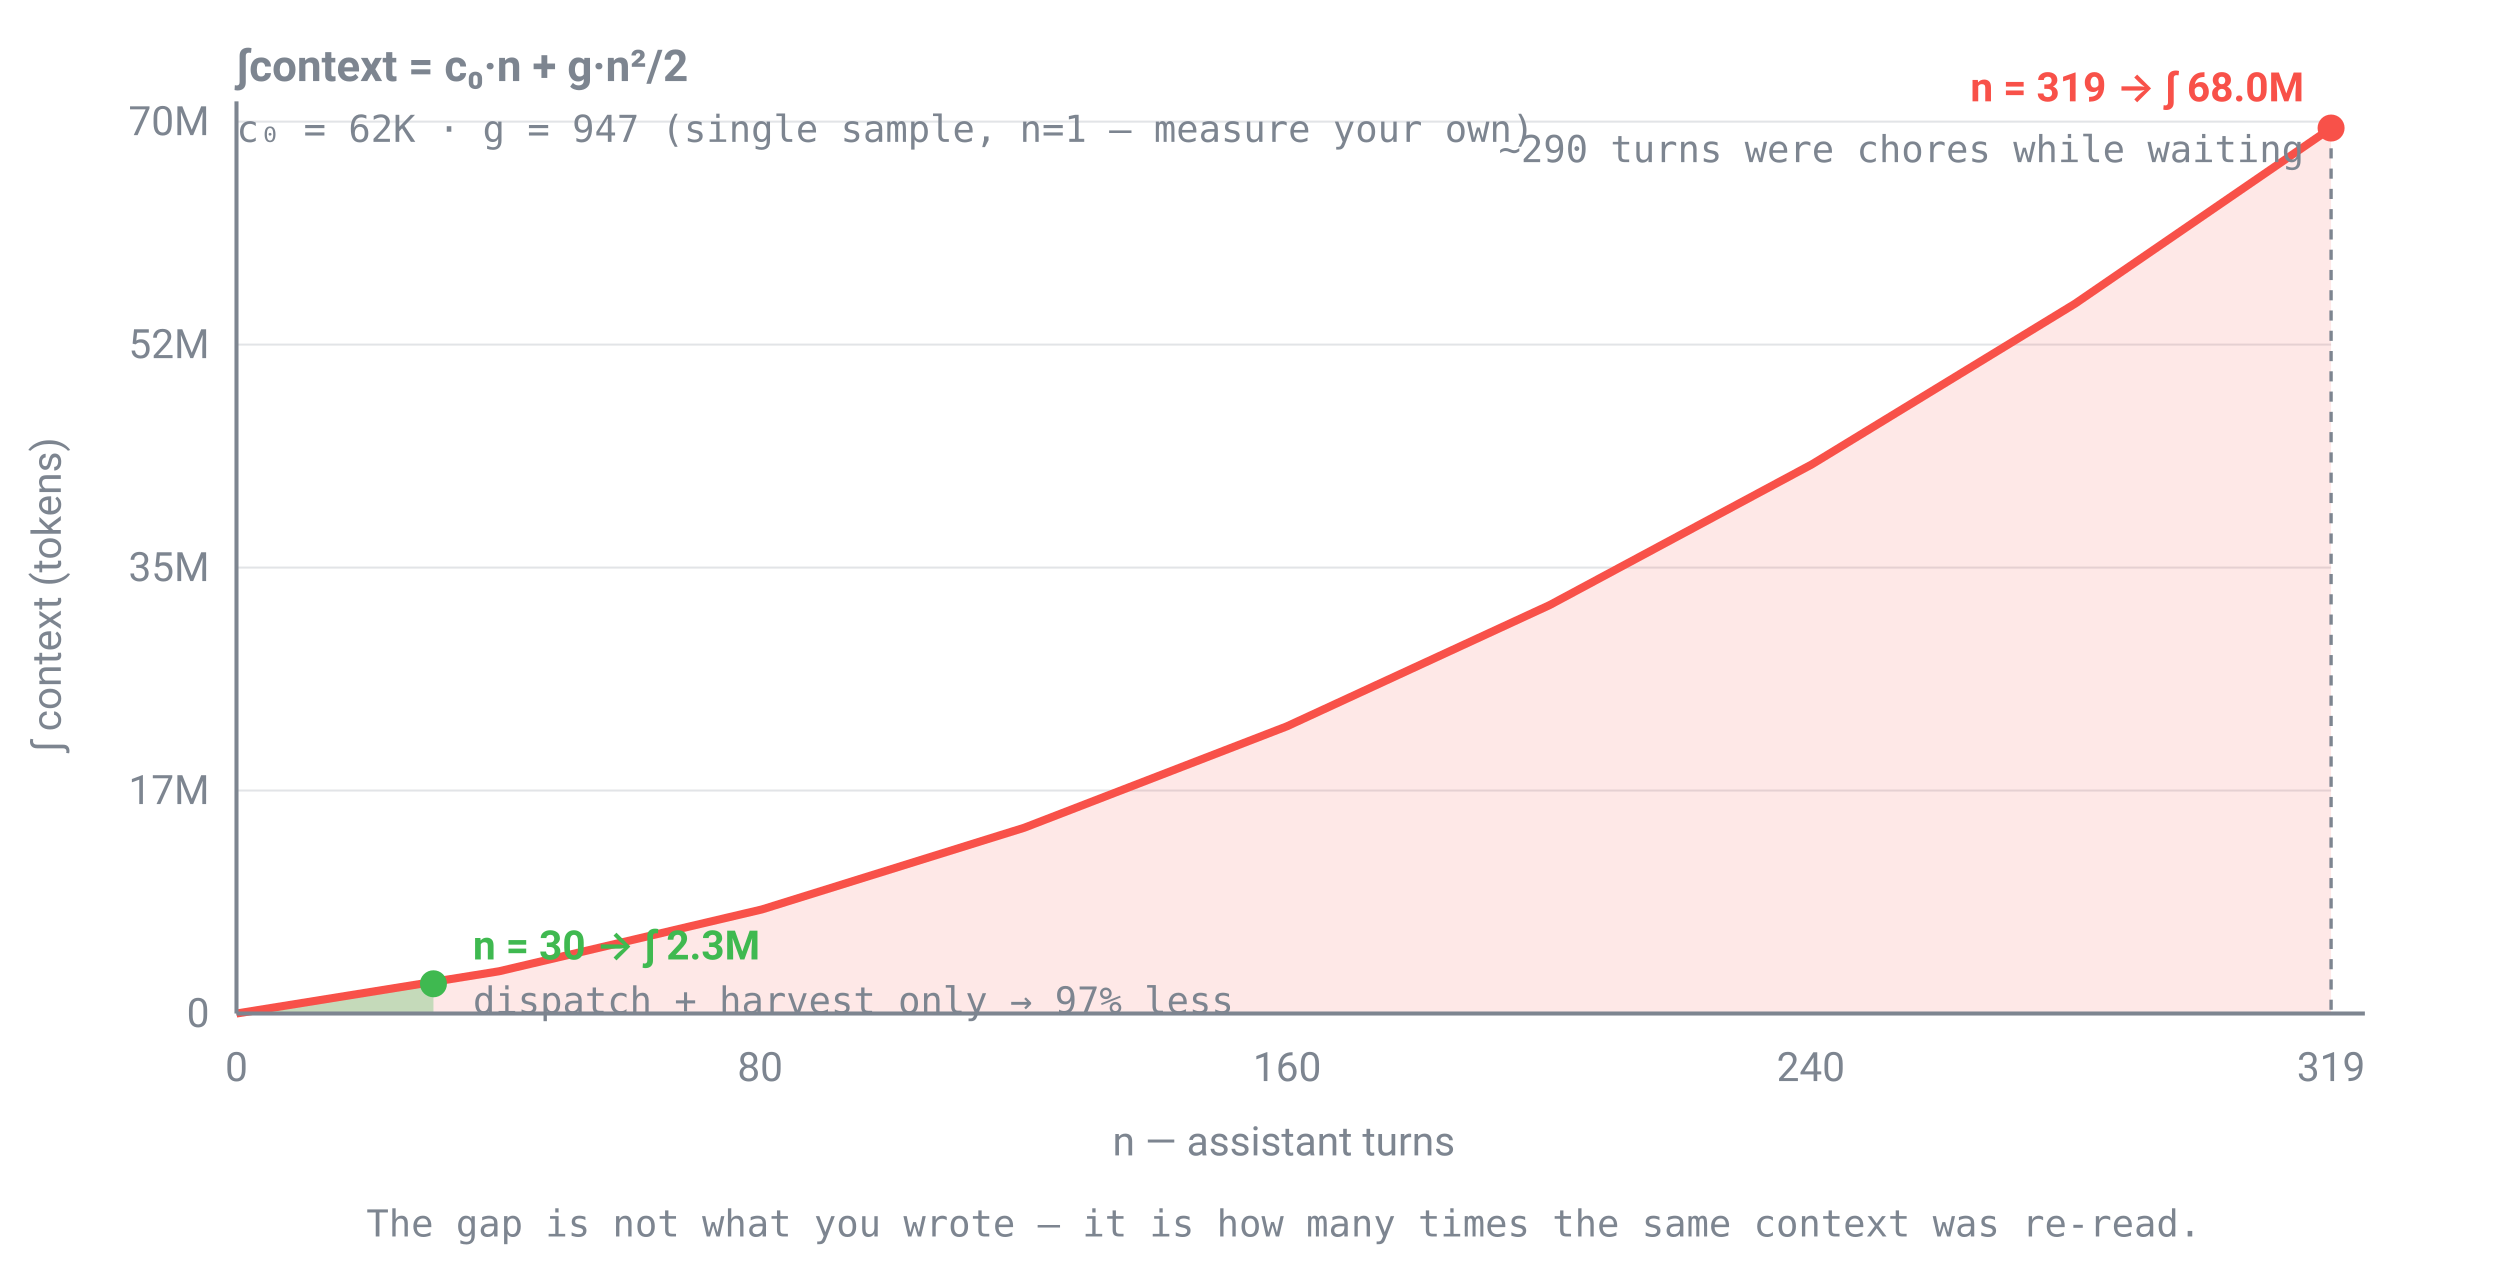
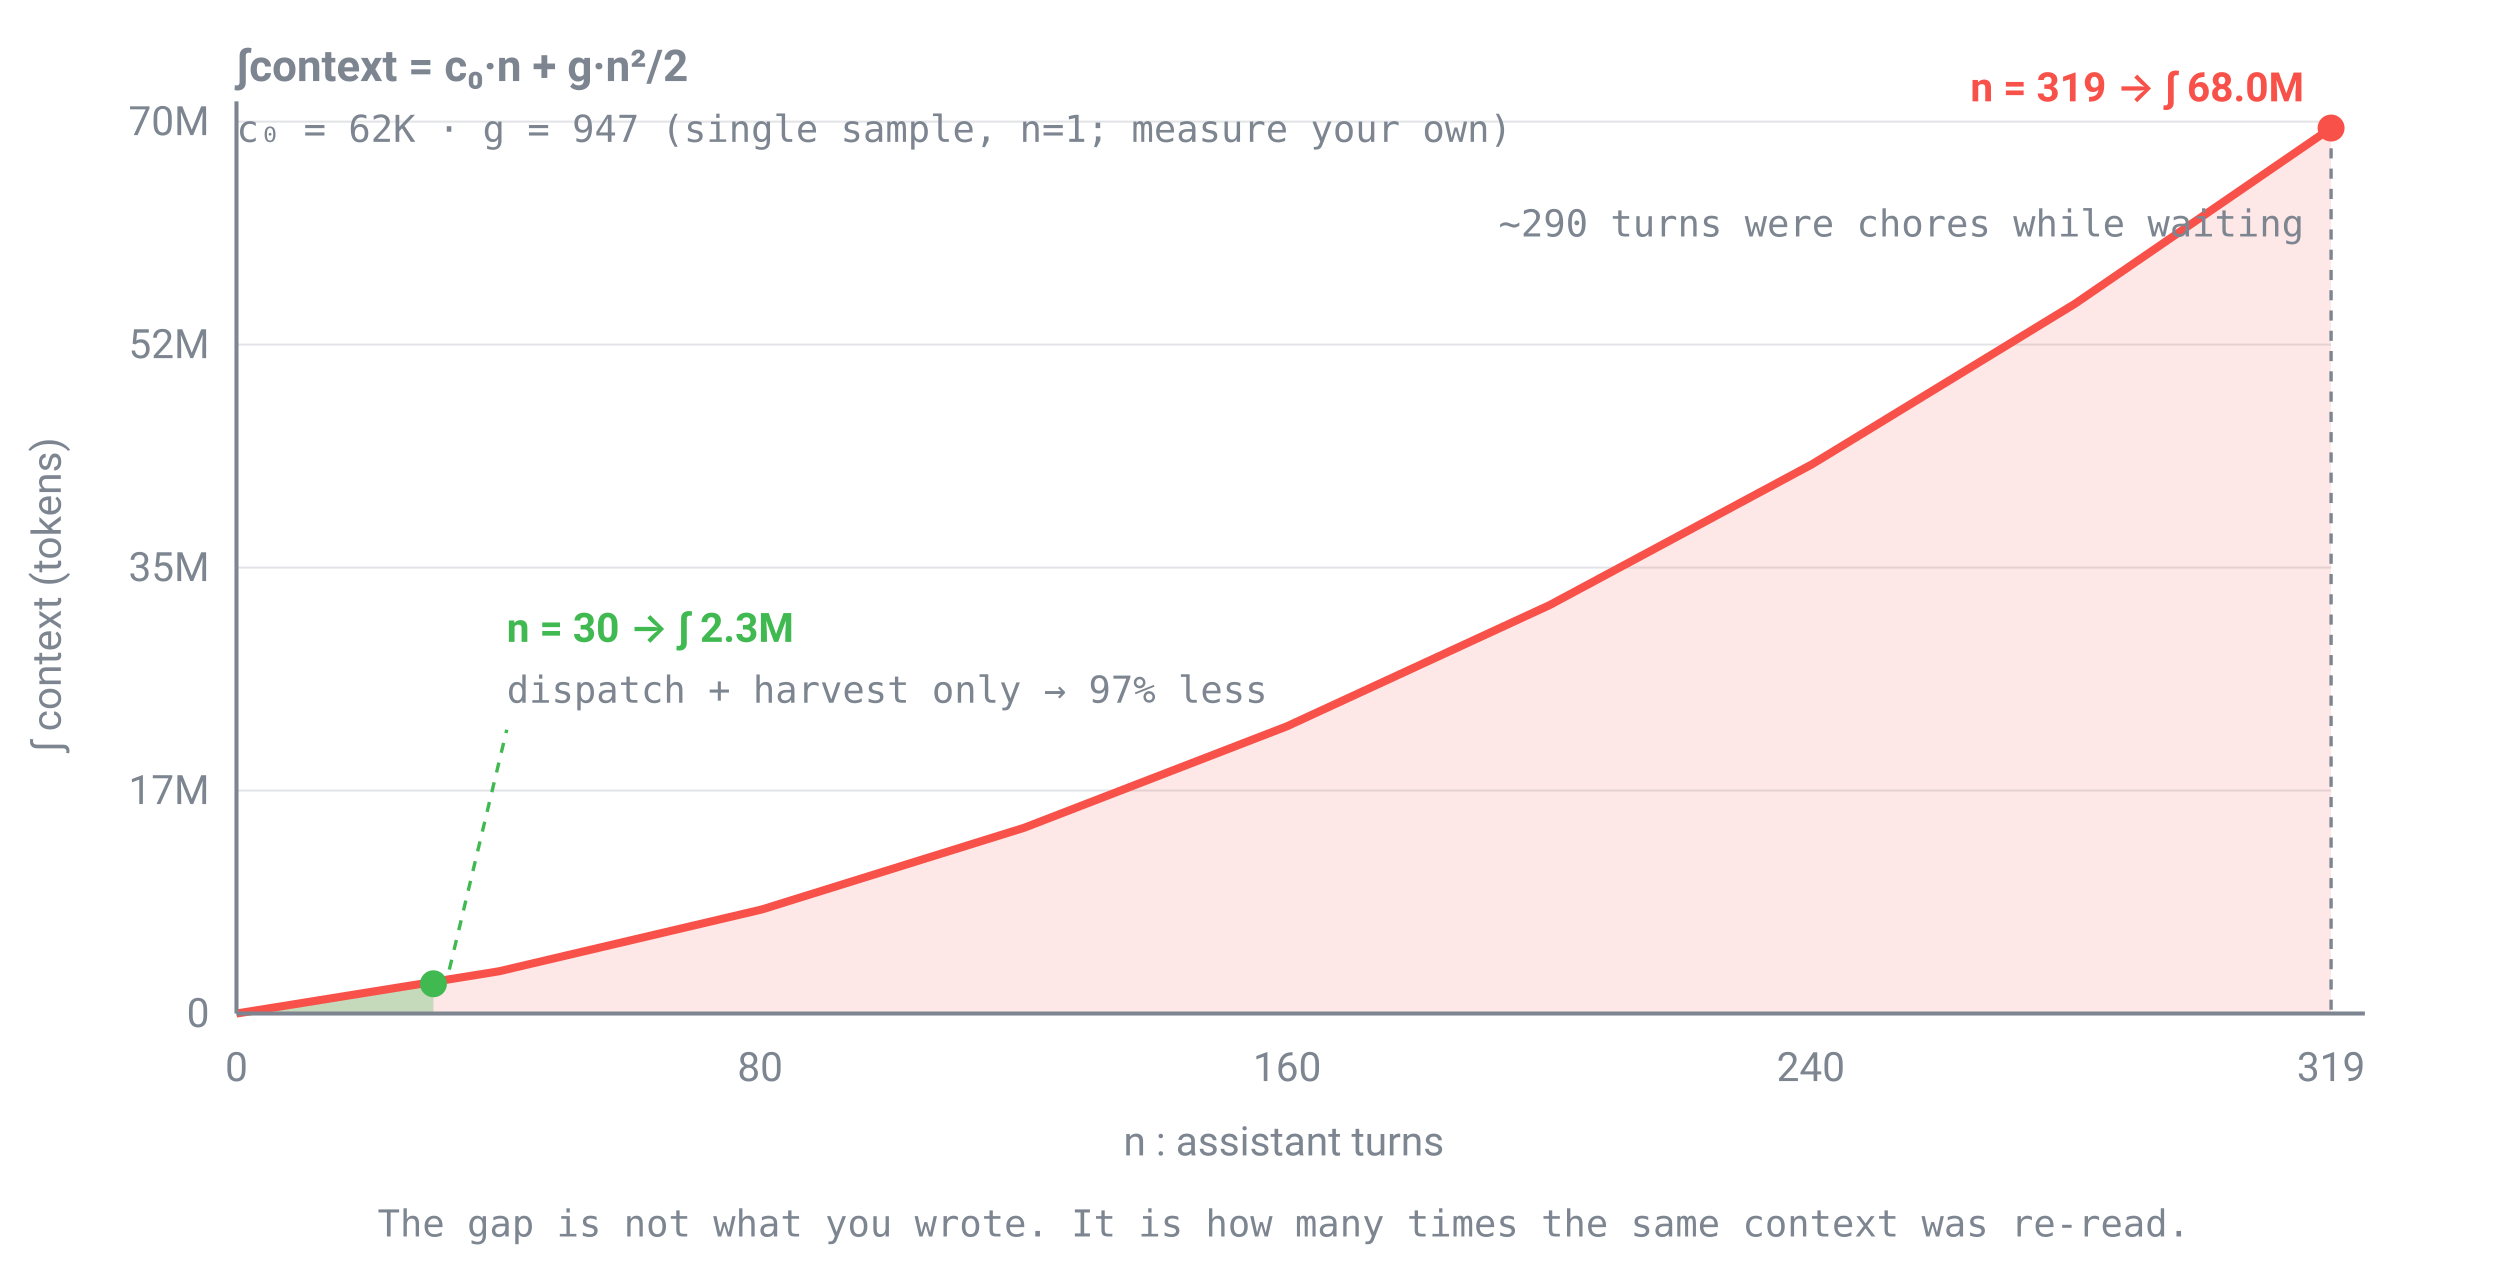
<svg xmlns="http://www.w3.org/2000/svg" viewBox="0 0 740 380" width="740" height="380" role="img" aria-labelledby="t d">
  <style>
    .ax  { stroke:#7d8590; stroke-width:1.2; fill:none }
    .gr  { stroke:#7d8590; stroke-width:.6; opacity:.22; fill:none }
    .lbl { fill:#7d8590; font:400 12px ui-sans-serif,-apple-system,Segoe UI,Roboto,sans-serif }
    .ttl { fill:#7d8590; font:600 13px ui-sans-serif,-apple-system,Segoe UI,Roboto,sans-serif }
    .cur { stroke:#f85149; stroke-width:2.4; fill:none; stroke-linejoin:round }
    .fillhi { fill:#f85149; opacity:.13 }
    .filllo { fill:#3fb950; opacity:.30 }
    .mk  { stroke:#7d8590; stroke-width:1; stroke-dasharray:3 3 }
    .hi  { fill:#f85149; font:600 12px ui-sans-serif,-apple-system,Segoe UI,Roboto,sans-serif }
    .lo  { fill:#3fb950; font:600 12px ui-sans-serif,-apple-system,Segoe UI,Roboto,sans-serif }
    .mono{ fill:#7d8590; font:400 11px ui-monospace,SFMono-Regular,Menlo,monospace }
  </style>
  <text class="ttl" x="70" y="24">∫context = c₀·n + g·n²/2</text>
-   <text class="mono" x="70" y="42">c₀ = 62K · g = 947   (single sample, n=1 — measure your own)</text>
+   <text class="mono" x="70" y="42">c₀ = 62K · g = 947   (single sample, n=1; measure your own)</text>
  <line class="gr" x1="70" y1="300" x2="690" y2="300" />
  <line class="gr" x1="70" y1="234" x2="690" y2="234" />
  <line class="gr" x1="70" y1="168" x2="690" y2="168" />
  <line class="gr" x1="70" y1="102" x2="690" y2="102" />
  <line class="gr" x1="70" y1="36" x2="690" y2="36" />
  <path class="fillhi" d="M70,300 L147.7,287.5 L225.5,269.2 L303.2,245.0 L380.9,215.0 L458.7,179.1 L536.4,137.4 L614.2,89.9 L690,37.9 L690,300 Z" />
  <path class="filllo" d="M70,300 L100,295.5 L128.3,291.2 L128.3,300 Z" />
  <path class="cur" d="M70,300 L147.7,287.5 L225.5,269.2 L303.2,245.0 L380.9,215.0 L458.7,179.1 L536.4,137.4 L614.2,89.9 L690,37.9" />
  <line class="ax" x1="70" y1="300" x2="700" y2="300" />
  <line class="ax" x1="70" y1="300" x2="70" y2="30" />
  <text class="lbl" x="62" y="304" text-anchor="end">0</text>
  <text class="lbl" x="62" y="238" text-anchor="end">17M</text>
  <text class="lbl" x="62" y="172" text-anchor="end">35M</text>
  <text class="lbl" x="62" y="106" text-anchor="end">52M</text>
  <text class="lbl" x="62" y="40" text-anchor="end">70M</text>
  <text class="lbl" x="18" y="176" transform="rotate(-90 18 176)" text-anchor="middle">∫ context (tokens)</text>
  <text class="lbl" x="70" y="320" text-anchor="middle">0</text>
  <text class="lbl" x="225" y="320" text-anchor="middle">80</text>
  <text class="lbl" x="381" y="320" text-anchor="middle">160</text>
  <text class="lbl" x="536" y="320" text-anchor="middle">240</text>
  <text class="lbl" x="690" y="320" text-anchor="middle">319</text>
-   <text class="lbl" x="380" y="342" text-anchor="middle">n — assistant turns</text>
+   <text class="lbl" x="380" y="342" text-anchor="middle">n : assistant turns</text>
  <line class="mk" x1="690" y1="37.9" x2="690" y2="300" />
  <circle cx="690" cy="37.9" r="4" fill="#f85149" />
-   <text class="hi" x="682" y="30" text-anchor="end">n = 319 → ∫ 68.0M</text>
-   <text class="mono" x="682" y="48" text-anchor="end">~290 turns were chores while waiting</text>
+   <text class="hi" x="682" y="30" text-anchor="end">n = 319  →  ∫ 68.0M</text>
+   <text class="mono" x="682" y="70" text-anchor="end">~290 turns were chores while waiting</text>
  <circle cx="128.3" cy="291.2" r="4" fill="#3fb950" />
-   <text class="lo" x="140" y="284">n = 30 → ∫ 2.3M</text>
-   <text class="mono" x="140" y="300">dispatch + harvest only  →  97% less</text>
-   <text class="mono" x="380" y="366" text-anchor="middle">The gap is not what you wrote — it is how many times the same context was re-read.</text>
+   <path d="M133,287 L150,216" stroke="#3fb950" stroke-width="1" stroke-dasharray="3 3" fill="none" />
+   <text class="lo" x="150" y="190">n = 30  →  ∫ 2.3M</text>
+   <text class="mono" x="150" y="208">dispatch + harvest only  →  97% less</text>
+   <text class="mono" x="380" y="366" text-anchor="middle">The gap is not what you wrote. It is how many times the same context was re-read.</text>
</svg>
